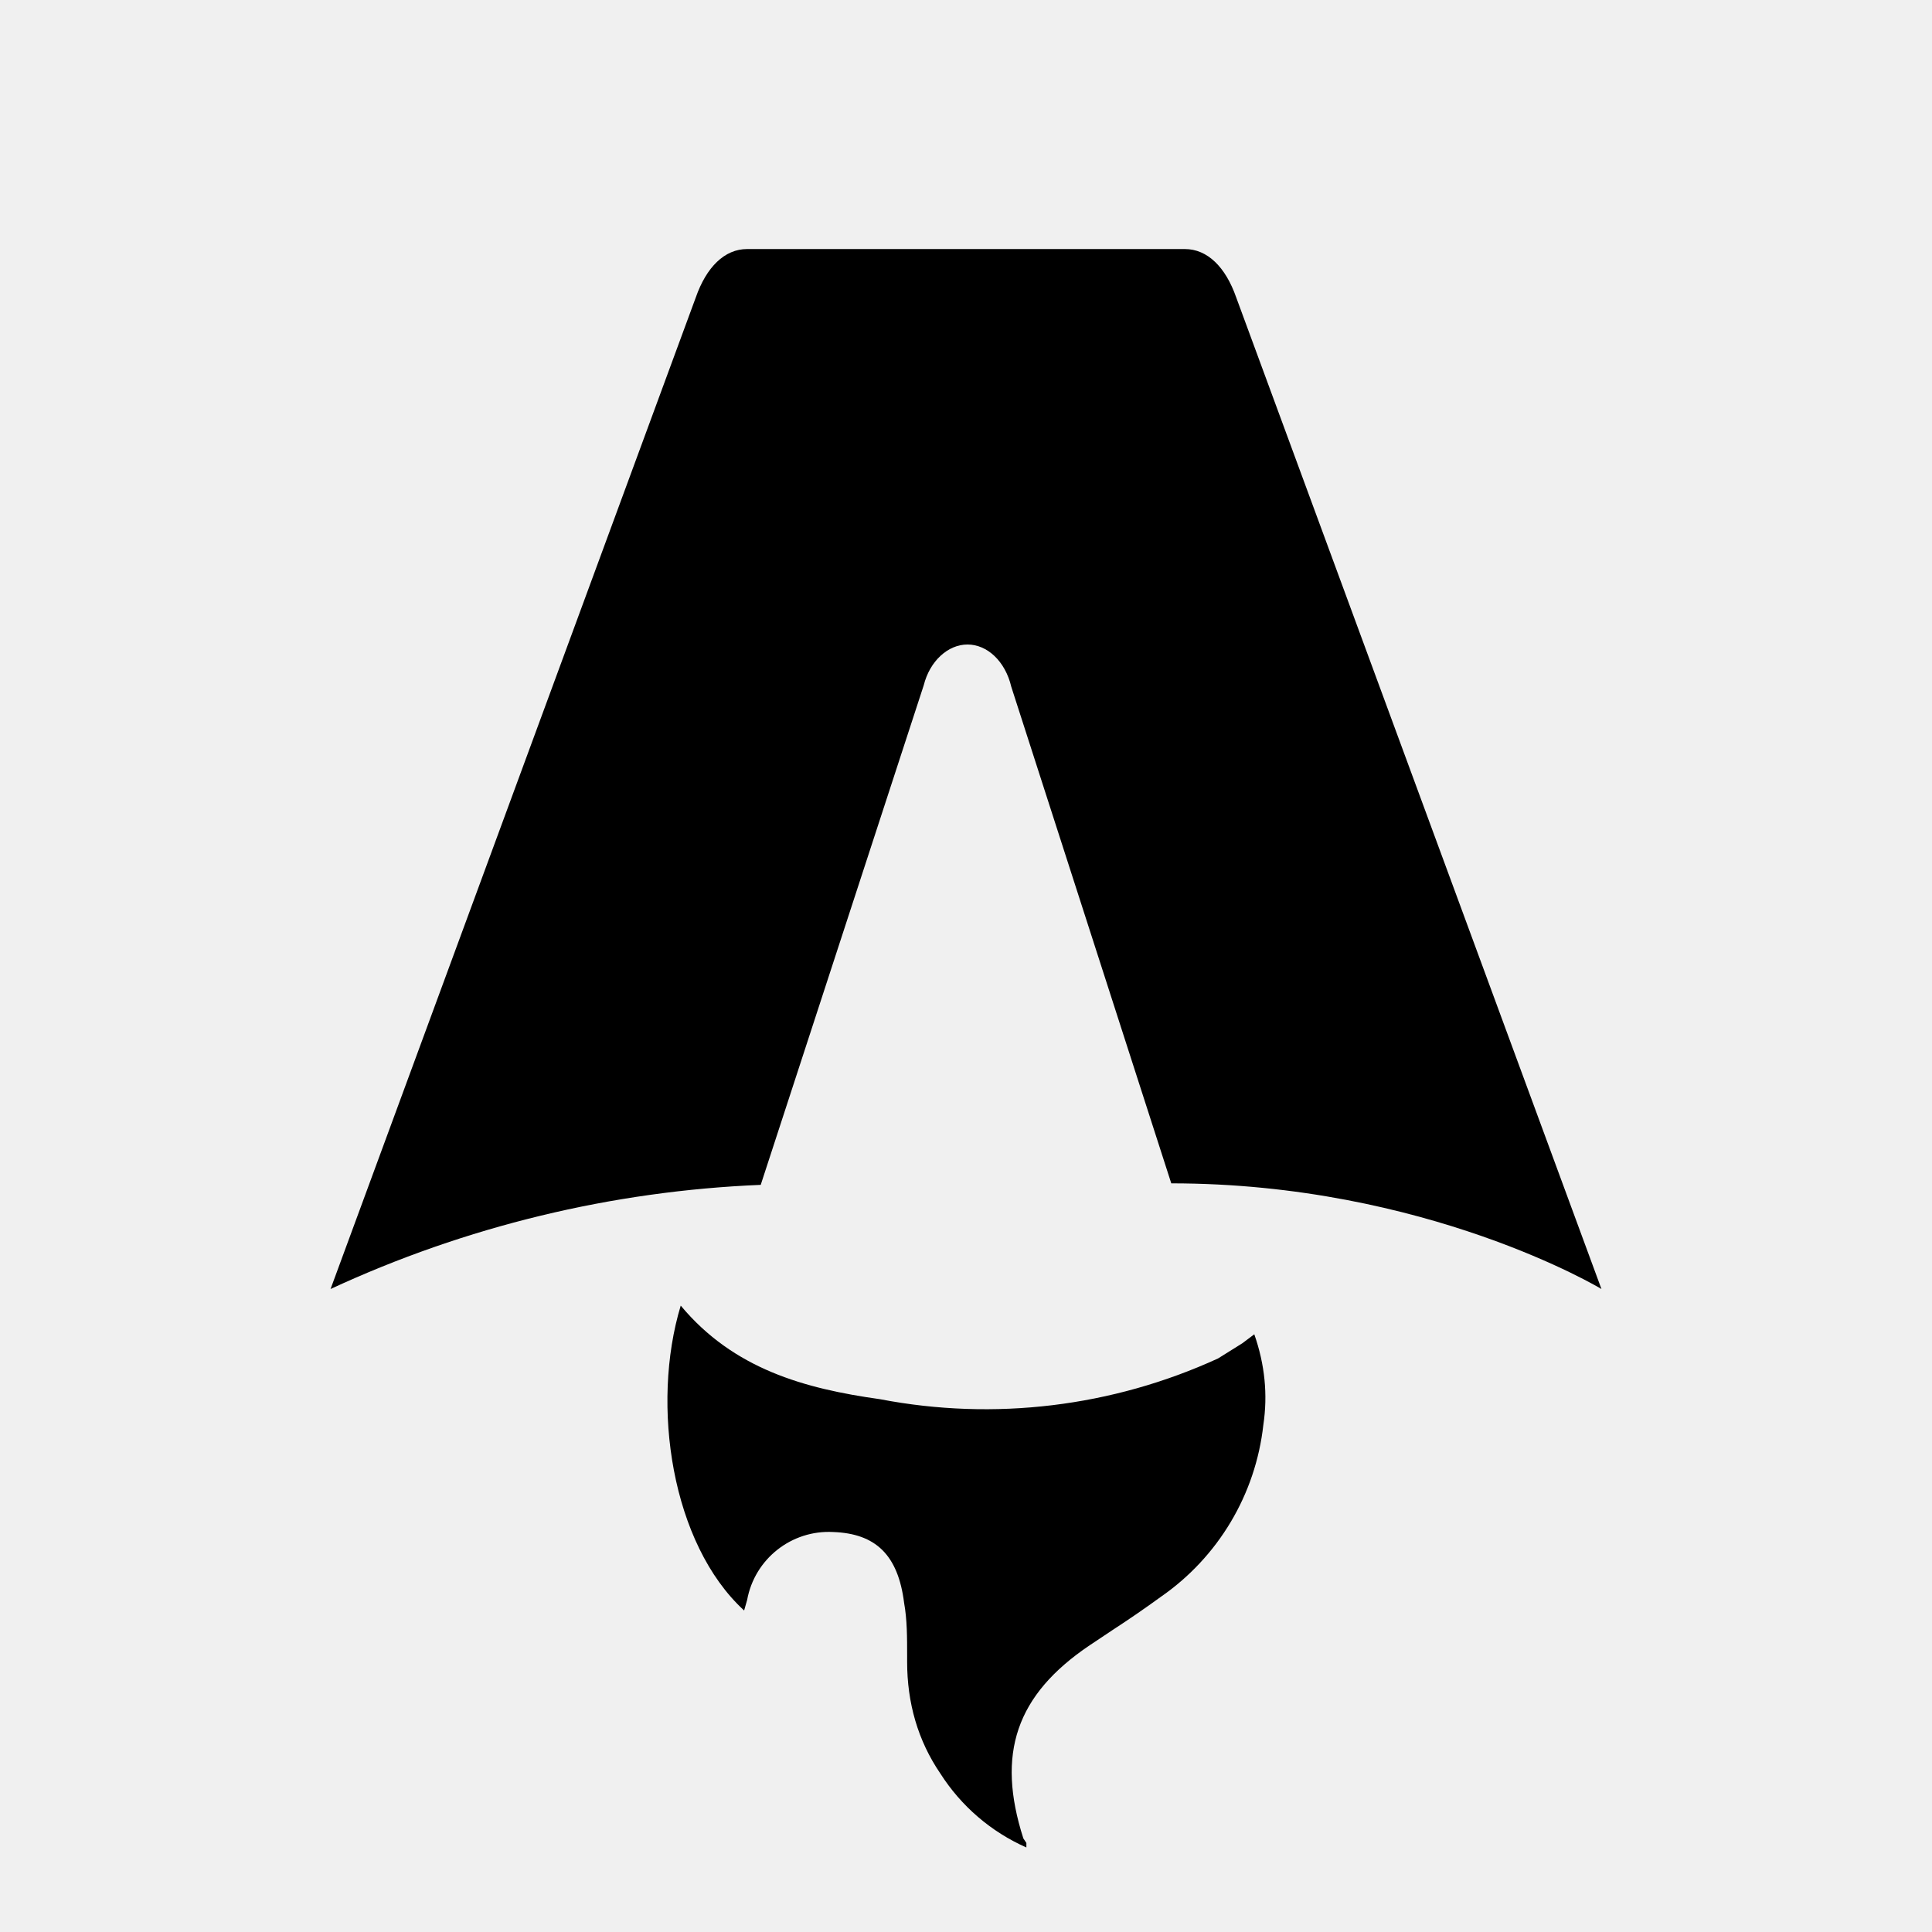
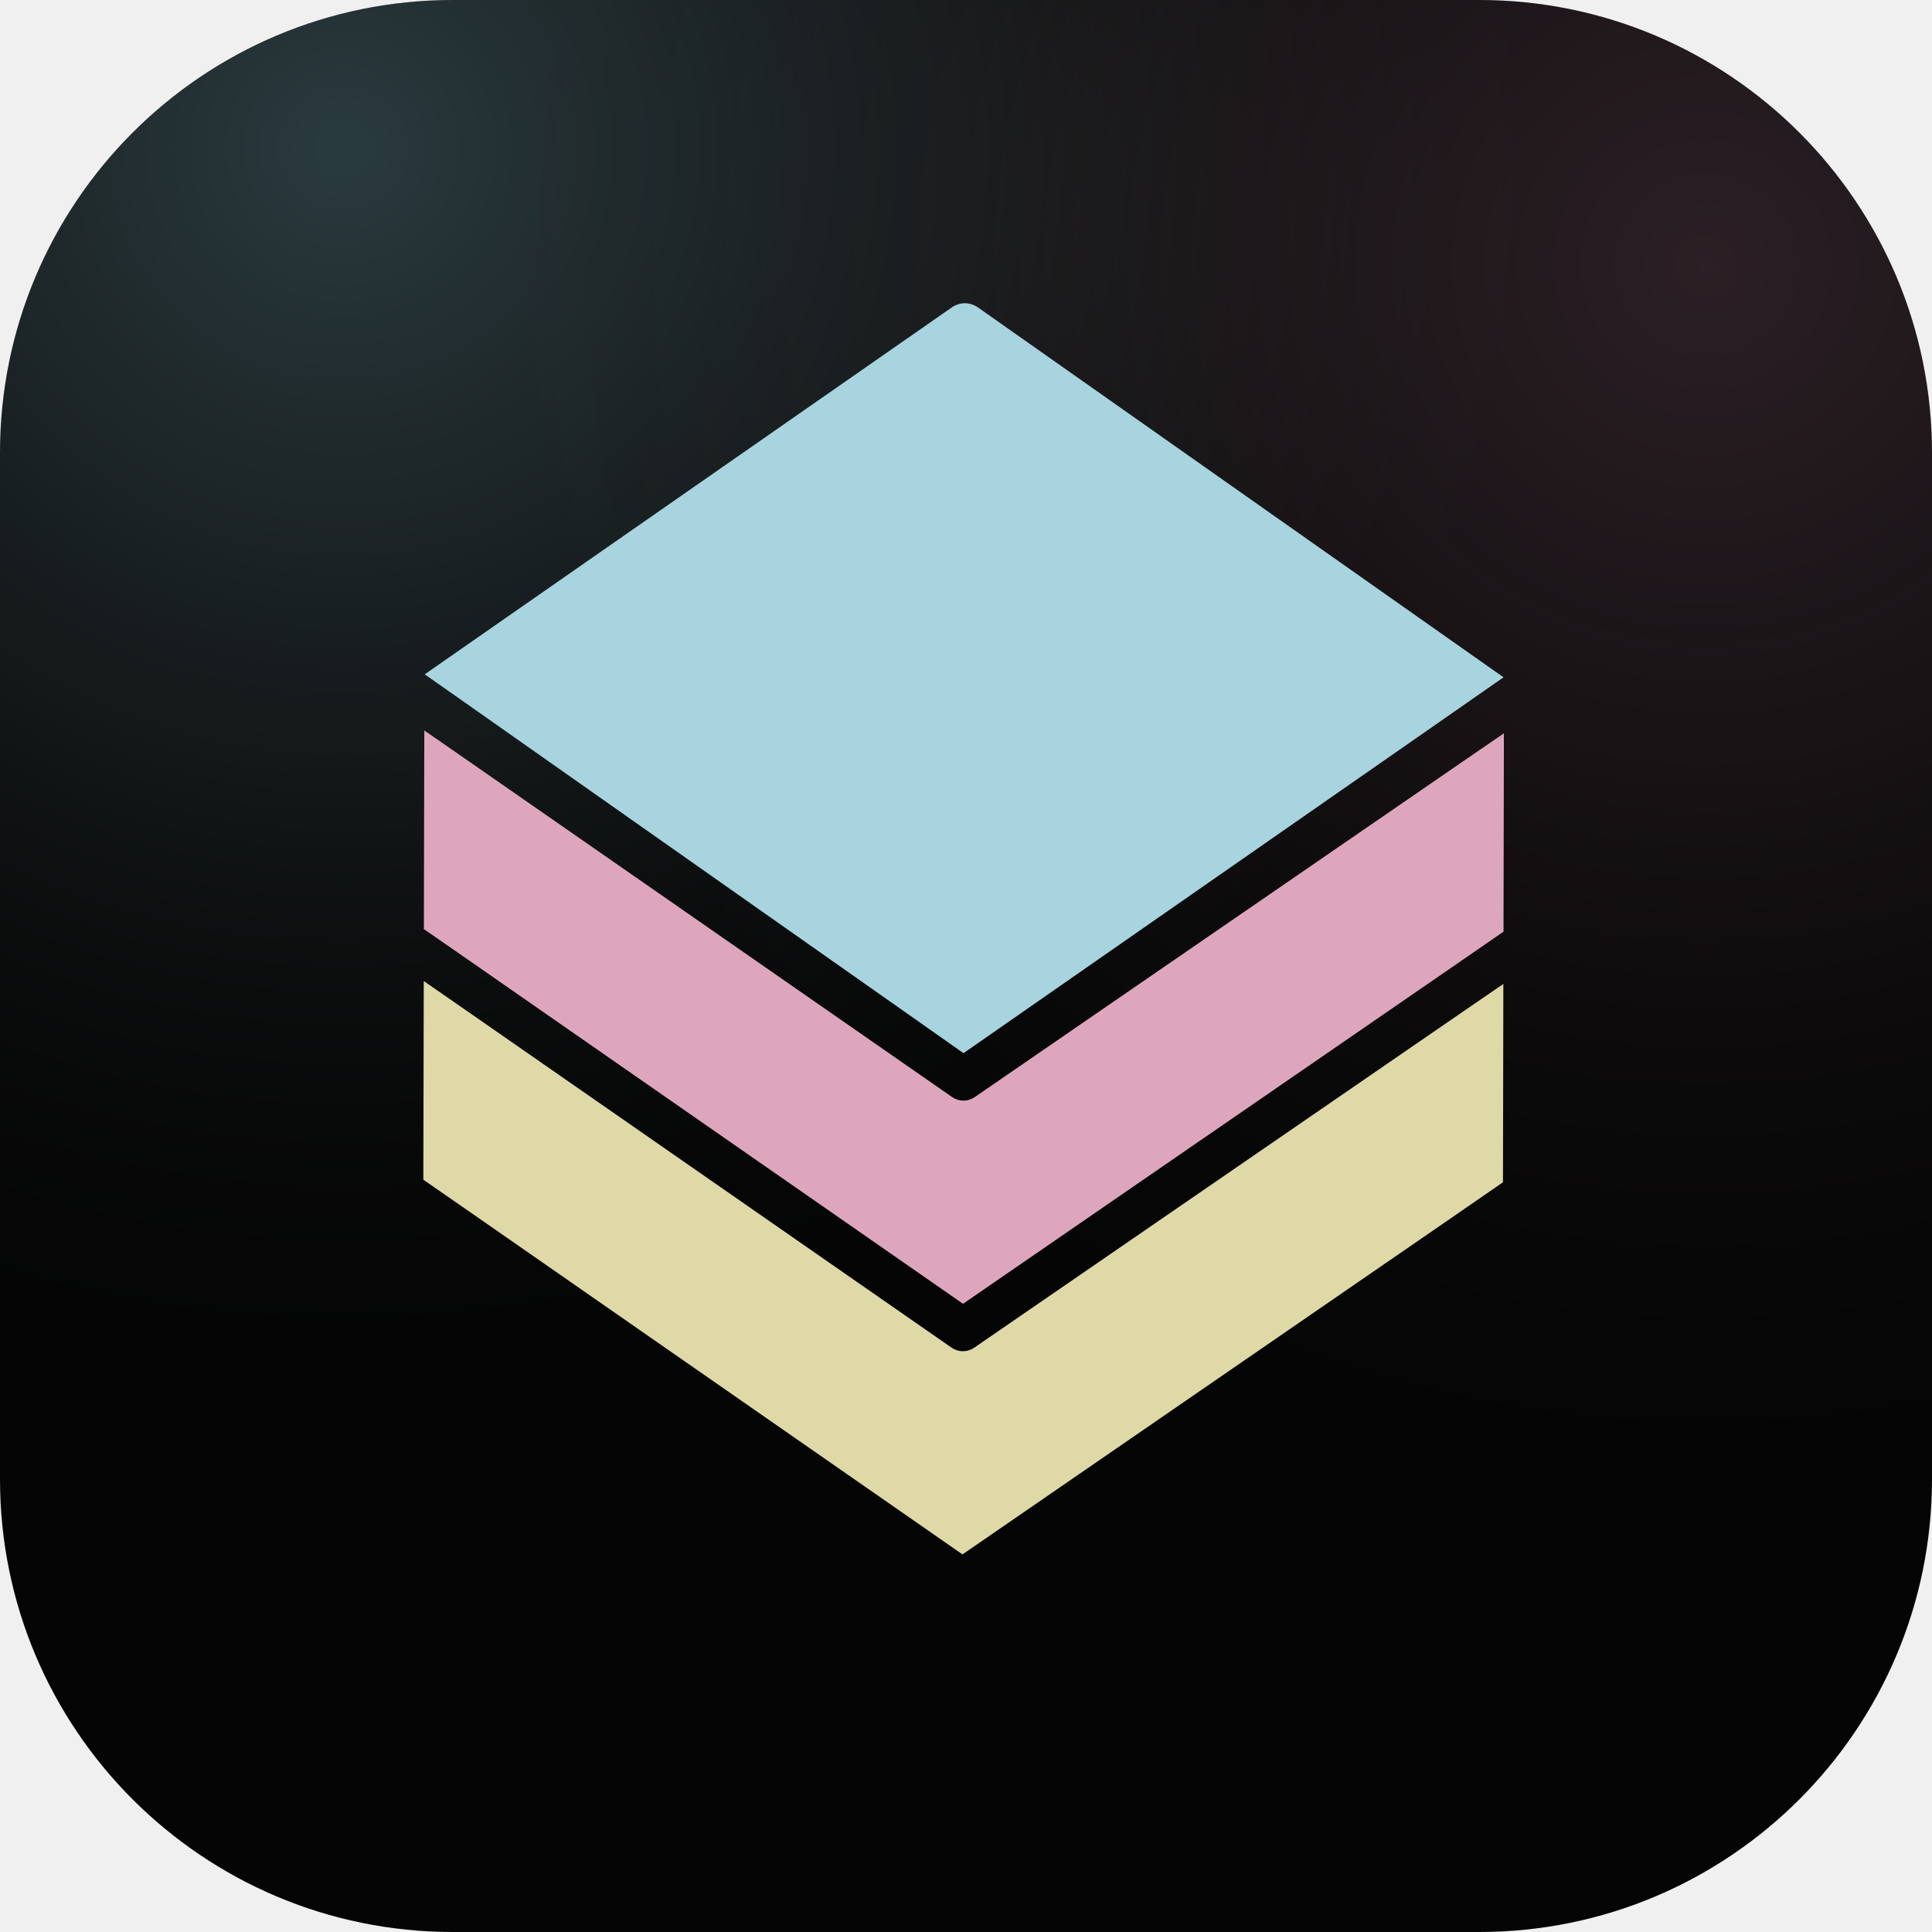
- <svg xmlns="http://www.w3.org/2000/svg" fill="none" viewBox="0 0 128 128">
-   <path d="M50.4 78.5a75.1 75.1 0 0 0-28.5 6.9l24.2-65.7c.7-2 1.9-3.2 3.4-3.2h29c1.5 0 2.7 1.2 3.4 3.2l24.2 65.7s-11.6-7-28.5-7L67 45.5c-.4-1.7-1.6-2.8-2.9-2.8-1.3 0-2.5 1.1-2.9 2.7L50.4 78.5Zm-1.1 28.2Zm-4.2-20.2c-2 6.6-.6 15.8 4.2 20.2a17.5 17.5 0 0 1 .2-.7 5.5 5.5 0 0 1 5.7-4.5c2.8.1 4.3 1.5 4.7 4.7.2 1.1.2 2.3.2 3.5v.4c0 2.7.7 5.2 2.2 7.4a13 13 0 0 0 5.7 4.9v-.3l-.2-.3c-1.8-5.6-.5-9.5 4.4-12.8l1.5-1a73 73 0 0 0 3.2-2.2 16 16 0 0 0 6.8-11.4c.3-2 .1-4-.6-6l-.8.6-1.6 1a37 37 0 0 1-22.4 2.7c-5-.7-9.7-2-13.2-6.2Z" />
-   <style>
-         path { fill: #000; }
-         @media (prefers-color-scheme: dark) {
-             path { fill: #FFF; }
-         }
-     </style>
+ <svg xmlns="http://www.w3.org/2000/svg" width="128" height="128" viewBox="0 0 128 128" fill="none">
+   <defs>
+     <radialGradient id="skyGlow" cx="18%" cy="8%" r="65%">
+       <stop offset="0%" stop-color="#9CE3F4" stop-opacity=".24" />
+       <stop offset="58%" stop-color="#A7D4DE" stop-opacity=".06" />
+       <stop offset="100%" stop-color="#0A0A0B" stop-opacity="0" />
+     </radialGradient>
+     <radialGradient id="pinkGlow" cx="88%" cy="14%" r="66%">
+       <stop offset="0%" stop-color="#F4A9CF" stop-opacity=".18" />
+       <stop offset="58%" stop-color="#DEA6BC" stop-opacity=".045" />
+       <stop offset="100%" stop-color="#0A0A0B" stop-opacity="0" />
+     </radialGradient>
+     <radialGradient id="goldGlow" cx="62%" cy="96%" r="68%">
+       <stop offset="0%" stop-color="#EFE08C" stop-opacity=".12" />
+       <stop offset="58%" stop-color="#DED9A6" stop-opacity=".035" />
+       <stop offset="100%" stop-color="#0A0A0B" stop-opacity="0" />
+     </radialGradient>
+     <linearGradient id="brandLine" x1="0" y1="0" x2="1" y2="0">
+       <stop offset="0%" stop-color="#A7D4DE" />
+       <stop offset="50%" stop-color="#DEA6BC" />
+       <stop offset="100%" stop-color="#DED9A6" />
+     </linearGradient>
+     <filter id="logoShadow" x="-60%" y="-60%" width="220%" height="220%">
+       <feDropShadow dx="0" dy="22" stdDeviation="26" flood-color="#000000" flood-opacity=".45" />
+       <feDropShadow dx="0" dy="0" stdDeviation="18" flood-color="#A7D4DE" flood-opacity=".16" />
+     </filter>
+     <filter id="softBlur" x="-20%" y="-20%" width="140%" height="140%">
+       <feGaussianBlur stdDeviation="24" />
+     </filter>
+     <pattern id="glyphs" width="96" height="96" patternUnits="userSpaceOnUse">
+       <text x="12" y="24" fill="rgba(255,255,255,.045)" font-size="18" font-family="ui-monospace, SFMono-Regular, Menlo, monospace">+</text>
+       <text x="64" y="42" fill="rgba(255,255,255,.036)" font-size="16" font-family="ui-monospace, SFMono-Regular, Menlo, monospace">/</text>
+       <text x="34" y="78" fill="rgba(255,255,255,.032)" font-size="17" font-family="ui-monospace, SFMono-Regular, Menlo, monospace">=</text>
+     </pattern>
+   </defs>
+   <rect width="128" height="128" rx="30" fill="#050505" />
+   <rect width="128" height="128" rx="30" fill="url(#skyGlow)" />
+   <rect width="128" height="128" rx="30" fill="url(#pinkGlow)" opacity=".9" />
+   <g transform="translate(28 20) scale(0.4210526)" opacity="1">
+     <path d="M83.338 0.82L0.329 58.605L8.326 64.22L85.108 118.216L162.136 64.611L170.082 59.074L87.324 0.833C86.086 0.016 84.579 0.009 83.338 0.82Z" fill="#A7D4DE" />
+     <path d="M86.835 125.155C85.75 125.866 84.431 125.863 83.349 125.146L7.219 72.256L0.265 67.436L0.196 98.694L7.151 103.514L85.031 157.652L163.105 103.911L170.078 99.095L170.137 67.889L163.164 72.674L86.835 125.155Z" fill="#DEA6BC" />
+     <path d="M86.75 164.587C85.665 165.298 84.346 165.295 83.263 164.578L7.134 111.688L0.18 106.869L0.111 138.127L7.066 142.947L84.945 197.085L163.02 143.344L169.993 138.527L170.052 107.322L163.079 112.106L86.75 164.587Z" fill="#DED9A6" />
+   </g>
</svg>
